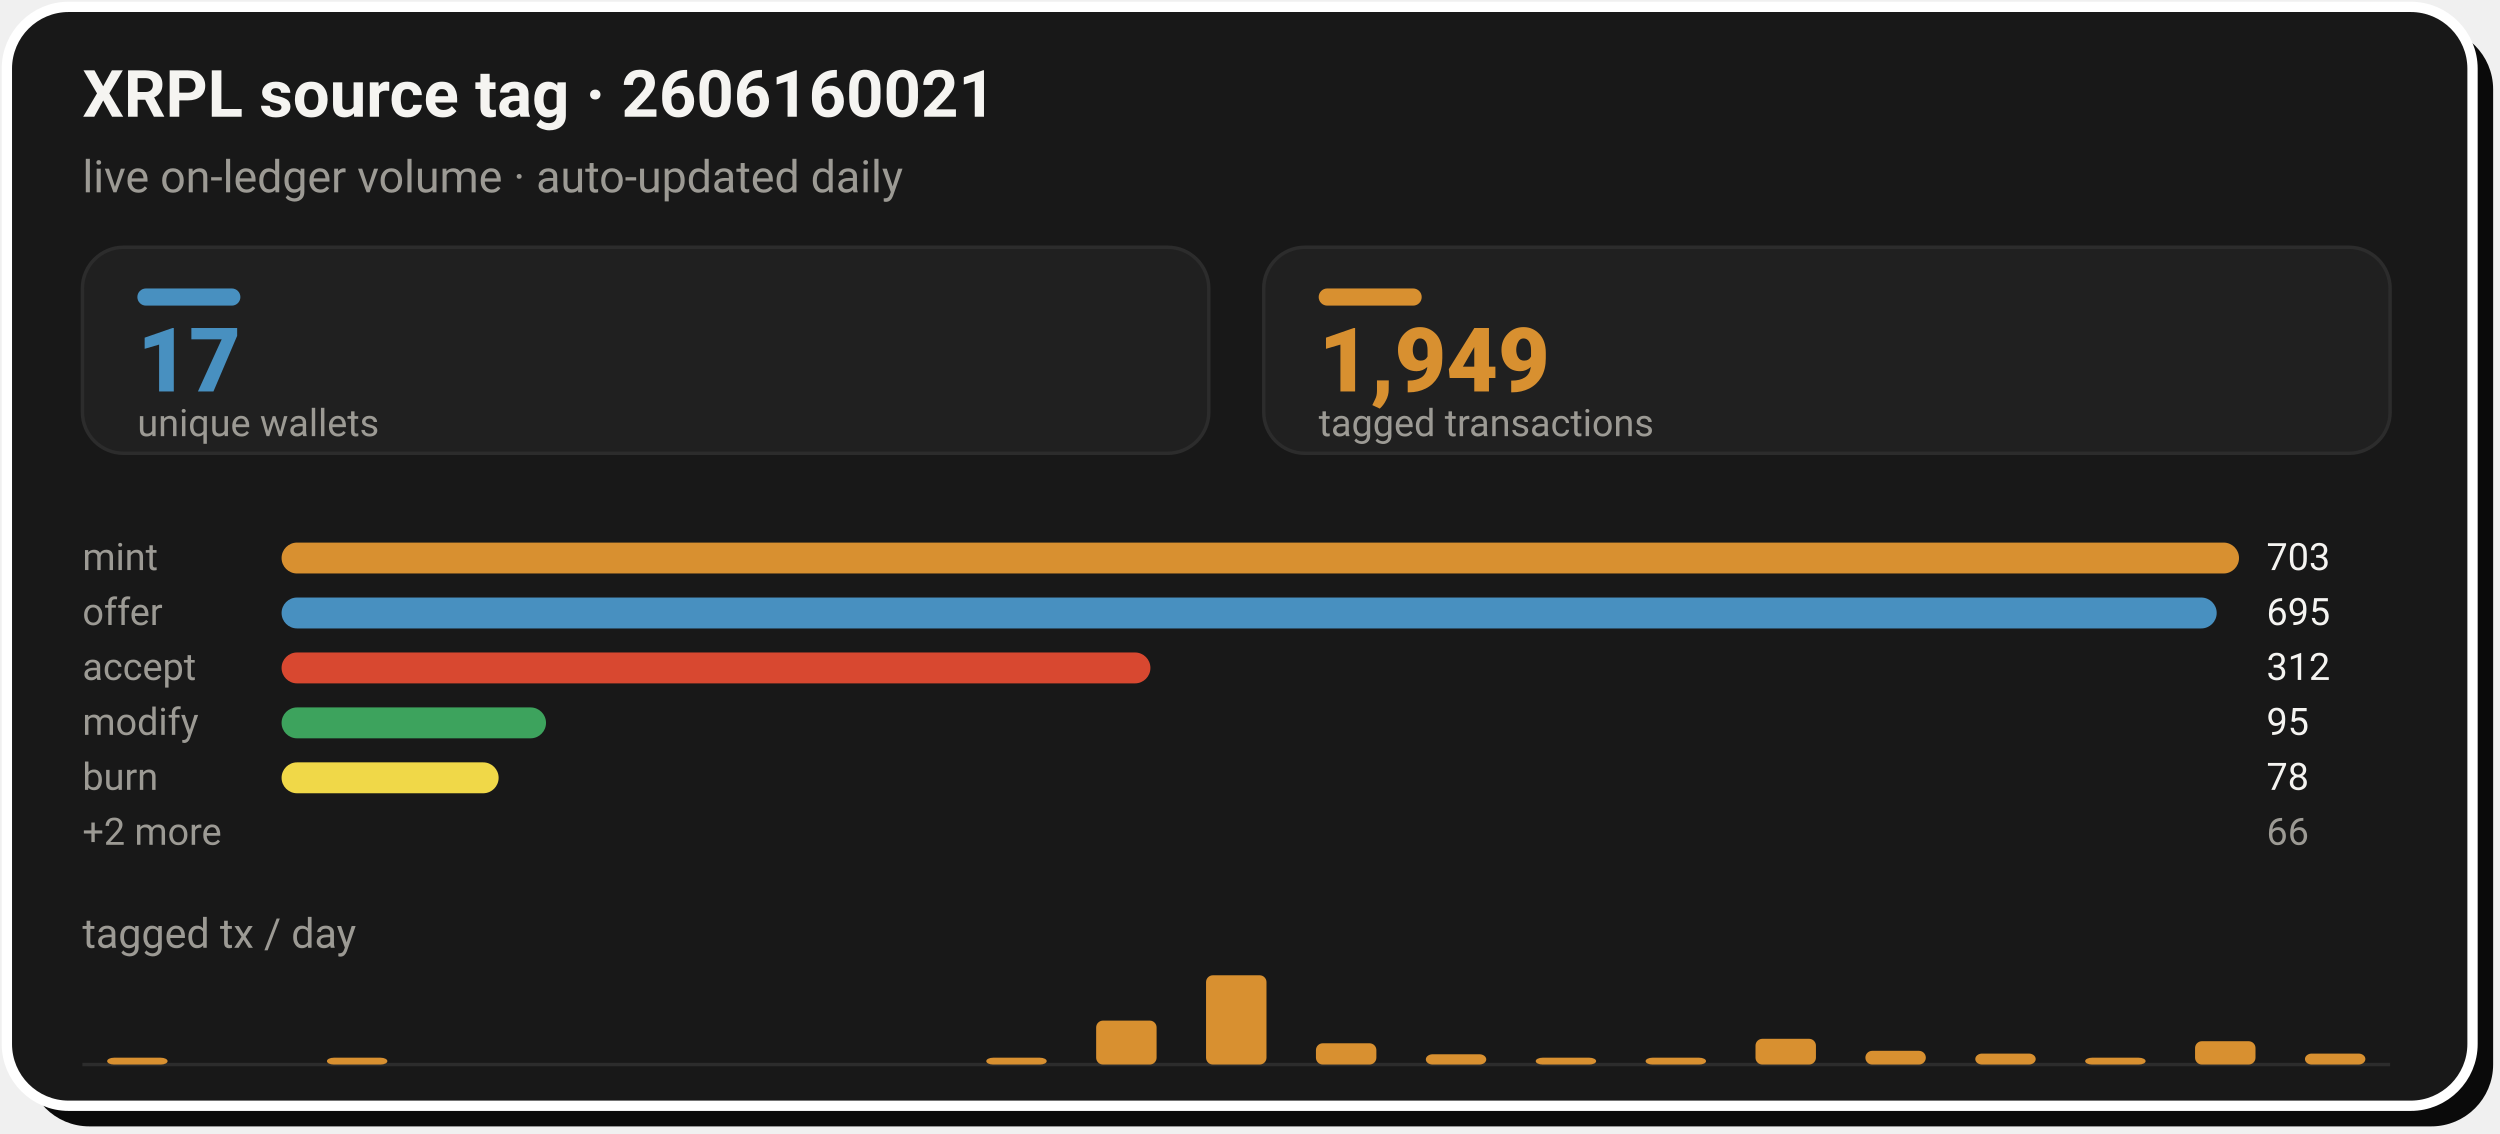
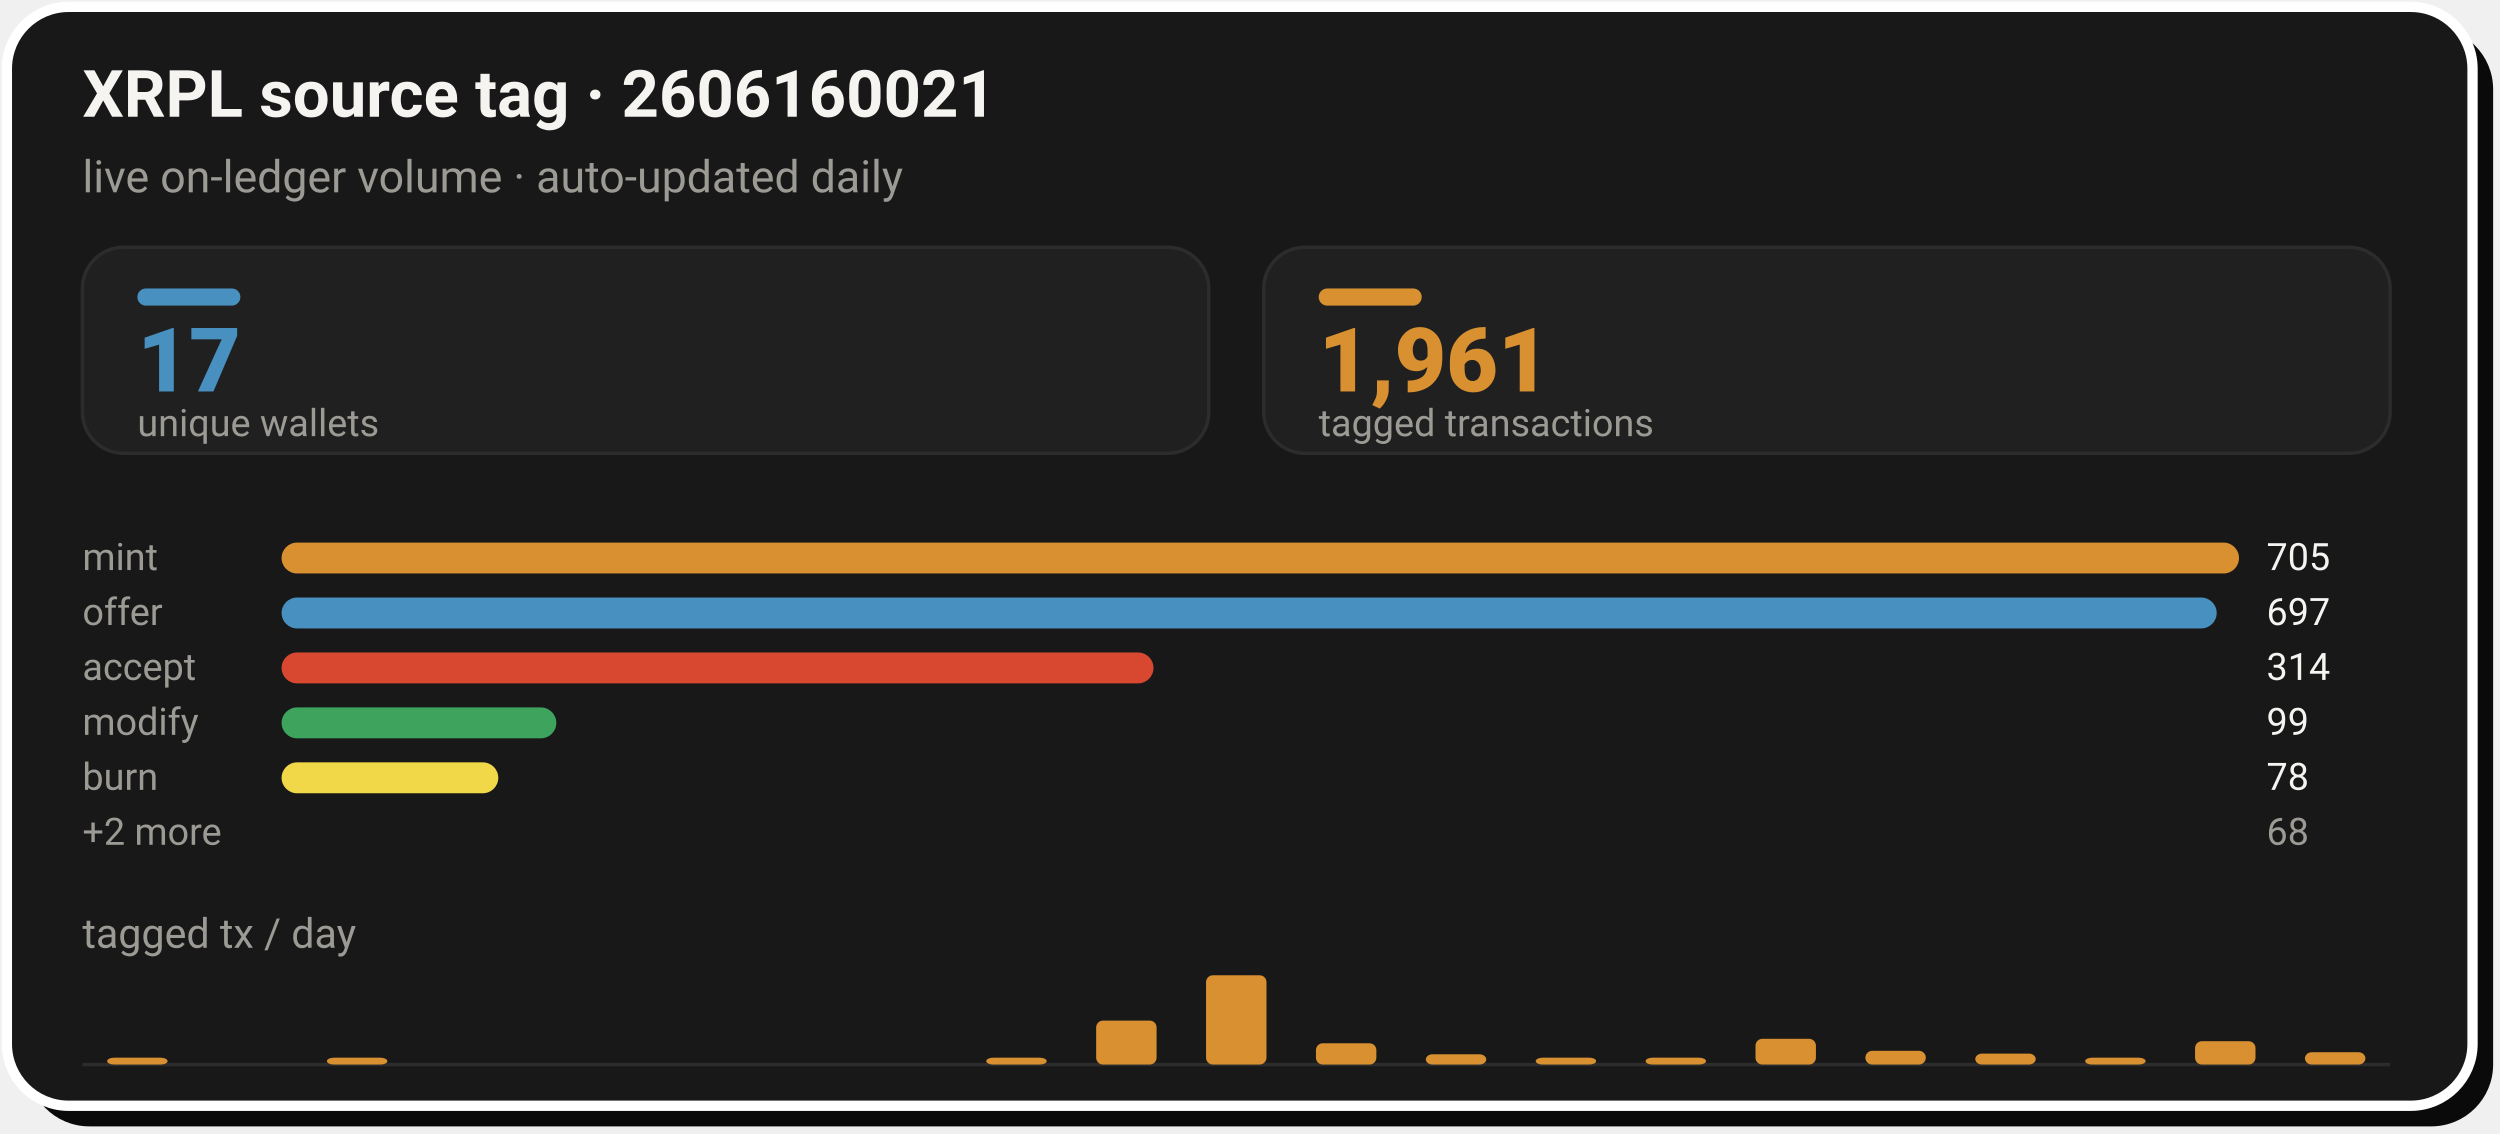
- <svg xmlns="http://www.w3.org/2000/svg" width="728" height="330" viewBox="0 0 728 330" role="img" aria-label="XRPL source tag 2606160021: 1,949 tagged transactions from 17 unique wallets">
+ <svg xmlns="http://www.w3.org/2000/svg" width="728" height="330" viewBox="0 0 728 330" role="img" aria-label="XRPL source tag 2606160021: 1,961 tagged transactions from 17 unique wallets">
  <rect x="8" y="8" width="718" height="320" rx="18" fill="#0A0A0A" />
  <rect x="2" y="2" width="718" height="320" rx="18" fill="#181818" stroke="#FFFFFF" stroke-width="3" />
  <text x="24" y="34" font-family="-apple-system,'Segoe UI',Roboto,Helvetica,Arial,sans-serif" font-size="19" font-weight="700" fill="#F5F4F1">XRPL source tag · 2606160021</text>
  <text x="24" y="56" font-family="-apple-system,'Segoe UI',Roboto,Helvetica,Arial,sans-serif" font-size="13" fill="#9C9A94">live on-ledger volume · auto-updated daily</text>
  <rect x="24.0" y="72" width="328.0" height="60" rx="12" fill="#202020" stroke="#2C2C2C" stroke-width="1" />
  <rect x="40.0" y="84" width="30" height="5" rx="2.5" fill="#4890C0" />
  <text x="40.0" y="114" font-family="-apple-system,'Segoe UI',Roboto,Helvetica,Arial,sans-serif" font-size="26" font-weight="800" fill="#4890C0">17</text>
  <text x="40.0" y="127" font-family="-apple-system,'Segoe UI',Roboto,Helvetica,Arial,sans-serif" font-size="11" fill="#9C9A94">unique wallets</text>
  <rect x="368.0" y="72" width="328.0" height="60" rx="12" fill="#202020" stroke="#2C2C2C" stroke-width="1" />
  <rect x="384.0" y="84" width="30" height="5" rx="2.5" fill="#D89030" />
-   <text x="384.0" y="114" font-family="-apple-system,'Segoe UI',Roboto,Helvetica,Arial,sans-serif" font-size="26" font-weight="800" fill="#D89030">1,949</text>
+   <text x="384.0" y="114" font-family="-apple-system,'Segoe UI',Roboto,Helvetica,Arial,sans-serif" font-size="26" font-weight="800" fill="#D89030">1,961</text>
  <text x="384.0" y="127" font-family="-apple-system,'Segoe UI',Roboto,Helvetica,Arial,sans-serif" font-size="11" fill="#9C9A94">tagged transactions</text>
  <text x="24.0" y="166" font-family="-apple-system,'Segoe UI',Roboto,Helvetica,Arial,sans-serif" font-size="11" fill="#9C9A94">mint</text>
  <rect x="82.0" y="158.0" width="570.0" height="9" rx="4.5" fill="#D89030" />
-   <text x="660.0" y="166" font-family="-apple-system,'Segoe UI',Roboto,Helvetica,Arial,sans-serif" font-size="11" fill="#F5F4F1">703</text>
+   <text x="660.0" y="166" font-family="-apple-system,'Segoe UI',Roboto,Helvetica,Arial,sans-serif" font-size="11" fill="#F5F4F1">705</text>
  <text x="24.0" y="182" font-family="-apple-system,'Segoe UI',Roboto,Helvetica,Arial,sans-serif" font-size="11" fill="#9C9A94">offer</text>
  <rect x="82.0" y="174.0" width="563.5" height="9" rx="4.5" fill="#4890C0" />
-   <text x="660.0" y="182" font-family="-apple-system,'Segoe UI',Roboto,Helvetica,Arial,sans-serif" font-size="11" fill="#F5F4F1">695</text>
+   <text x="660.0" y="182" font-family="-apple-system,'Segoe UI',Roboto,Helvetica,Arial,sans-serif" font-size="11" fill="#F5F4F1">697</text>
  <text x="24.0" y="198" font-family="-apple-system,'Segoe UI',Roboto,Helvetica,Arial,sans-serif" font-size="11" fill="#9C9A94">accept</text>
-   <rect x="82.0" y="190.0" width="253.0" height="9" rx="4.5" fill="#D84830" />
-   <text x="660.0" y="198" font-family="-apple-system,'Segoe UI',Roboto,Helvetica,Arial,sans-serif" font-size="11" fill="#F5F4F1">312</text>
+   <rect x="82.0" y="190.0" width="253.9" height="9" rx="4.5" fill="#D84830" />
+   <text x="660.0" y="198" font-family="-apple-system,'Segoe UI',Roboto,Helvetica,Arial,sans-serif" font-size="11" fill="#F5F4F1">314</text>
  <text x="24.0" y="214" font-family="-apple-system,'Segoe UI',Roboto,Helvetica,Arial,sans-serif" font-size="11" fill="#9C9A94">modify</text>
-   <rect x="82.0" y="206.0" width="77.0" height="9" rx="4.5" fill="#3DA35D" />
-   <text x="660.0" y="214" font-family="-apple-system,'Segoe UI',Roboto,Helvetica,Arial,sans-serif" font-size="11" fill="#F5F4F1">95</text>
+   <rect x="82.0" y="206.0" width="80.0" height="9" rx="4.5" fill="#3DA35D" />
+   <text x="660.0" y="214" font-family="-apple-system,'Segoe UI',Roboto,Helvetica,Arial,sans-serif" font-size="11" fill="#F5F4F1">99</text>
  <text x="24.0" y="230" font-family="-apple-system,'Segoe UI',Roboto,Helvetica,Arial,sans-serif" font-size="11" fill="#9C9A94">burn</text>
-   <rect x="82.0" y="222.0" width="63.2" height="9" rx="4.5" fill="#F0D848" />
+   <rect x="82.0" y="222.0" width="63.1" height="9" rx="4.5" fill="#F0D848" />
  <text x="660.0" y="230" font-family="-apple-system,'Segoe UI',Roboto,Helvetica,Arial,sans-serif" font-size="11" fill="#F5F4F1">78</text>
  <text x="24.0" y="246" font-family="-apple-system,'Segoe UI',Roboto,Helvetica,Arial,sans-serif" font-size="11" fill="#9C9A94">+2 more</text>
-   <text x="660.0" y="246" font-family="-apple-system,'Segoe UI',Roboto,Helvetica,Arial,sans-serif" font-size="11" fill="#9C9A94">66</text>
+   <text x="660.0" y="246" font-family="-apple-system,'Segoe UI',Roboto,Helvetica,Arial,sans-serif" font-size="11" fill="#9C9A94">68</text>
  <text x="24" y="276" font-family="-apple-system,'Segoe UI',Roboto,Helvetica,Arial,sans-serif" font-size="12" fill="#9C9A94">tagged tx / day</text>
  <line x1="24.0" y1="310" x2="696.0" y2="310" stroke="#2C2C2C" stroke-width="1" />
  <rect x="31.2" y="308.0" width="17.6" height="2.0" rx="2" fill="#D89030" />
  <rect x="95.2" y="308.0" width="17.6" height="2.0" rx="2" fill="#D89030" />
  <rect x="287.2" y="308.0" width="17.6" height="2.0" rx="2" fill="#D89030" />
  <rect x="319.2" y="297.2" width="17.6" height="12.8" rx="2" fill="#D89030" />
  <rect x="351.2" y="284.0" width="17.6" height="26.0" rx="2" fill="#D89030" />
  <rect x="383.2" y="303.8" width="17.6" height="6.2" rx="2" fill="#D89030" />
  <rect x="415.2" y="307.0" width="17.6" height="3.0" rx="2" fill="#D89030" />
  <rect x="447.2" y="308.0" width="17.6" height="2.0" rx="2" fill="#D89030" />
  <rect x="479.2" y="308.0" width="17.6" height="2.0" rx="2" fill="#D89030" />
  <rect x="511.2" y="302.5" width="17.6" height="7.5" rx="2" fill="#D89030" />
  <rect x="543.2" y="306.0" width="17.6" height="4.0" rx="2" fill="#D89030" />
  <rect x="575.2" y="306.8" width="17.6" height="3.2" rx="2" fill="#D89030" />
  <rect x="607.2" y="308.0" width="17.6" height="2.0" rx="2" fill="#D89030" />
  <rect x="639.2" y="303.2" width="17.6" height="6.8" rx="2" fill="#D89030" />
-   <rect x="671.2" y="306.8" width="17.6" height="3.2" rx="2" fill="#D89030" />
+   <rect x="671.2" y="306.4" width="17.6" height="3.6" rx="2" fill="#D89030" />
</svg>
